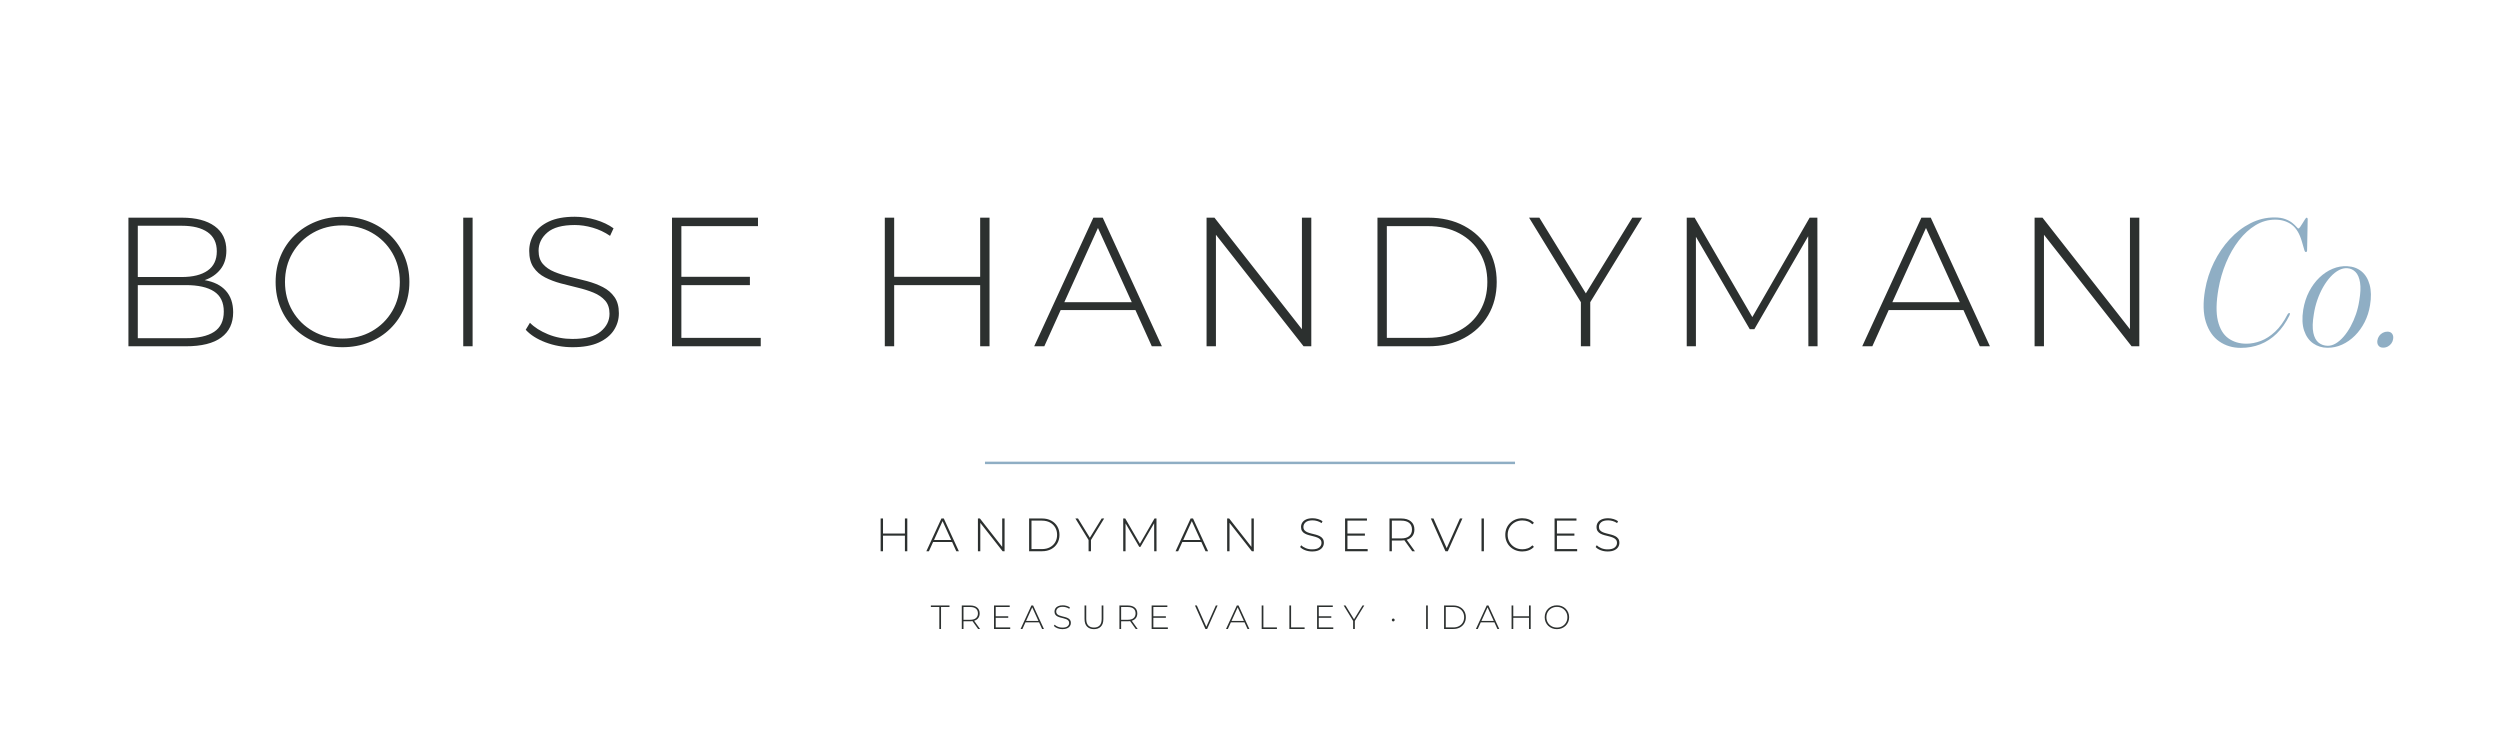
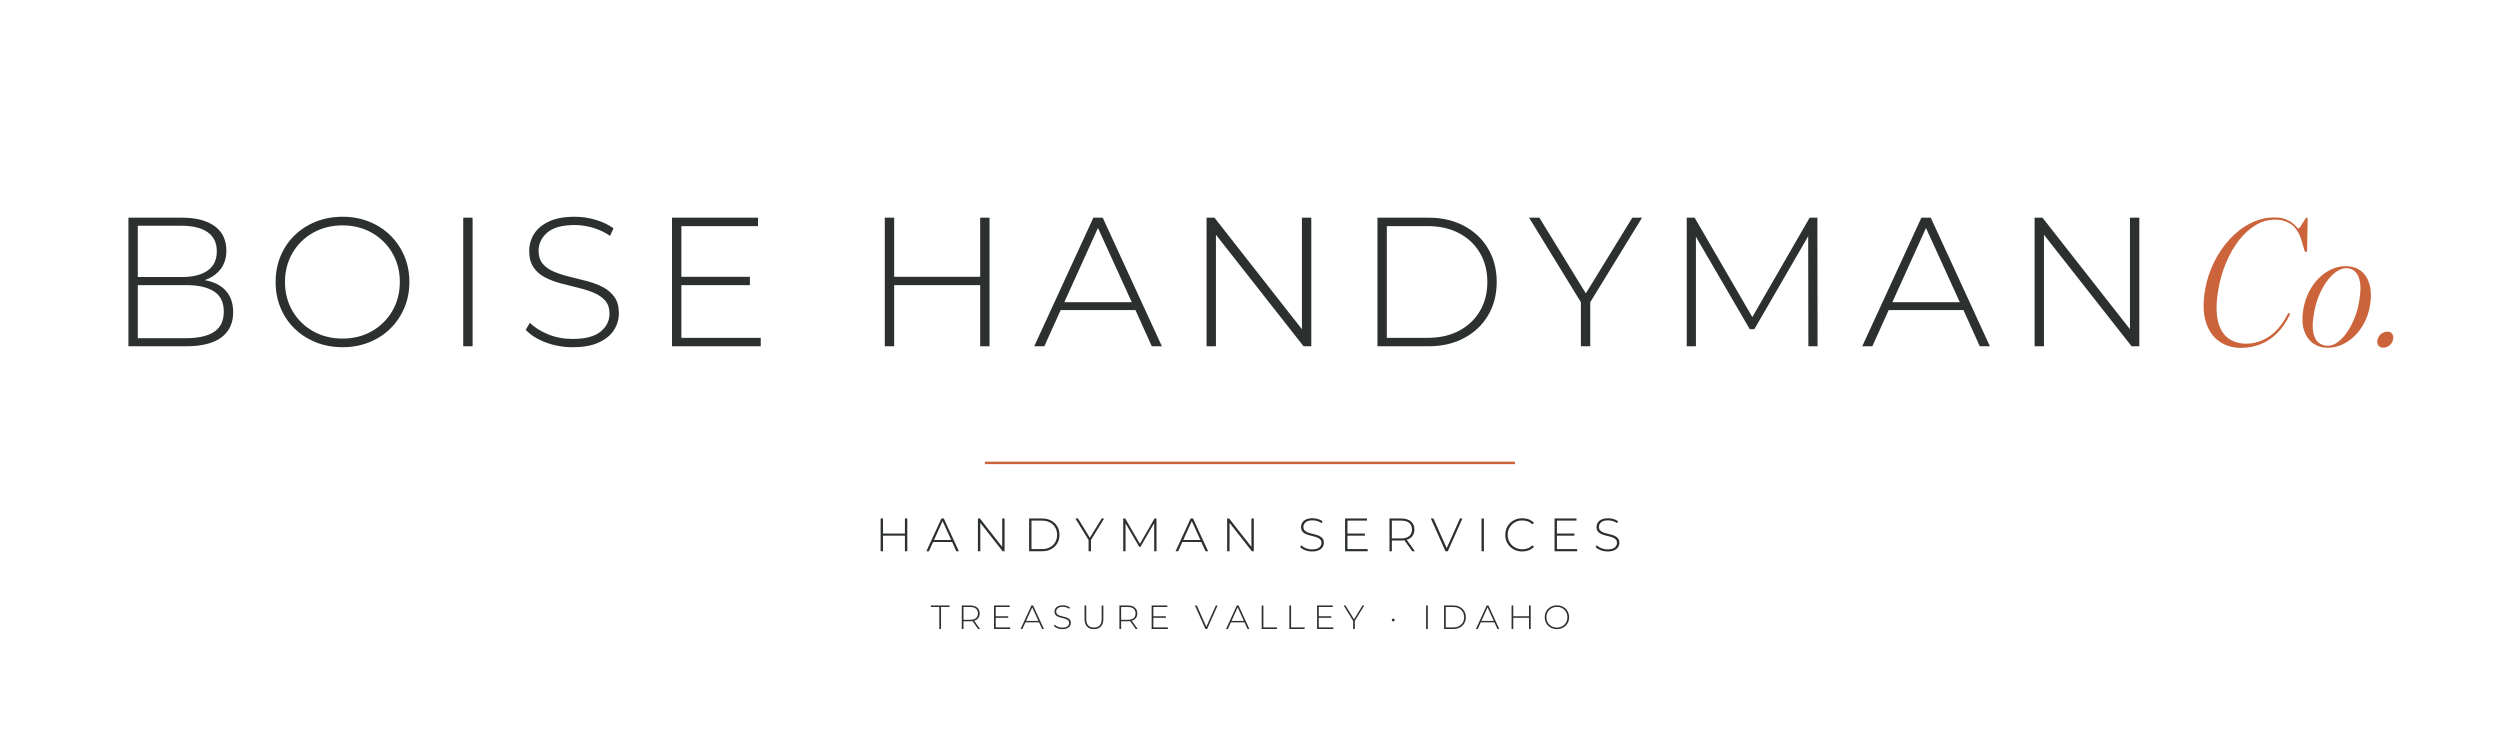
<svg xmlns="http://www.w3.org/2000/svg" width="1415" height="420" viewBox="0 0 1415 420" role="img" aria-label="Boise Handyman Co full wordmark, charcoal accent">
  <path d="M 105.136 196 L 72.688 196 L 72.688 123.2 L 103.056 123.2 Q 114.808 123.2 121.464 127.984 Q 128.12 132.768 128.12 141.816 L 128.12 141.816 Q 128.12 148.264 124.74 152.476 Q 121.36 156.688 115.848 158.56 L 115.848 158.56 Q 123.648 159.912 127.808 164.54 Q 131.968 169.168 131.968 176.76 L 131.968 176.76 Q 131.968 186.016 125.26 191.008 Q 118.552 196 105.136 196 L 105.136 196 M 77.992 161.368 L 77.992 191.424 L 105.136 191.424 Q 115.64 191.424 121.152 187.836 Q 126.664 184.248 126.664 176.344 L 126.664 176.344 Q 126.664 168.544 121.152 164.956 Q 115.64 161.368 105.136 161.368 L 105.136 161.368 L 77.992 161.368 M 77.992 127.776 L 77.992 156.792 L 102.848 156.792 Q 112.312 156.792 117.512 153.152 Q 122.712 149.512 122.712 142.232 L 122.712 142.232 Q 122.712 135.056 117.512 131.416 Q 112.312 127.776 102.848 127.776 L 102.848 127.776 L 77.992 127.776 M 193.855 196.52 L 193.855 196.52 Q 185.743 196.52 178.827 193.764 Q 171.911 191.008 166.763 186.016 Q 161.615 181.024 158.807 174.264 Q 155.999 167.504 155.999 159.6 L 155.999 159.6 Q 155.999 151.696 158.807 144.936 Q 161.615 138.176 166.763 133.184 Q 171.911 128.192 178.827 125.436 Q 185.743 122.68 193.855 122.68 L 193.855 122.68 Q 201.967 122.68 208.883 125.436 Q 215.799 128.192 220.895 133.184 Q 225.991 138.176 228.851 144.936 Q 231.711 151.696 231.711 159.6 L 231.711 159.6 Q 231.711 167.504 228.851 174.264 Q 225.991 181.024 220.895 186.016 Q 215.799 191.008 208.883 193.764 Q 201.967 196.52 193.855 196.52 M 193.855 191.632 L 193.855 191.632 Q 203.111 191.632 210.443 187.472 Q 217.775 183.312 222.039 176.032 Q 226.303 168.752 226.303 159.6 L 226.303 159.6 Q 226.303 150.448 222.039 143.168 Q 217.775 135.888 210.443 131.728 Q 203.111 127.568 193.855 127.568 L 193.855 127.568 Q 184.599 127.568 177.215 131.728 Q 169.831 135.888 165.567 143.168 Q 161.303 150.448 161.303 159.6 L 161.303 159.6 Q 161.303 168.752 165.567 176.032 Q 169.831 183.312 177.215 187.472 Q 184.599 191.632 193.855 191.632 M 267.495 196 L 262.191 196 L 262.191 123.2 L 267.495 123.2 L 267.495 196 M 324.078 196.52 L 324.078 196.52 Q 315.966 196.52 308.738 193.764 Q 301.51 191.008 297.558 186.64 L 297.558 186.64 L 299.95 182.688 Q 303.694 186.536 310.142 189.188 Q 316.59 191.84 323.974 191.84 L 323.974 191.84 Q 334.894 191.84 339.938 187.68 Q 344.982 183.52 344.982 177.592 L 344.982 177.592 Q 344.982 172.912 342.486 170.104 Q 339.99 167.296 335.934 165.632 Q 331.878 163.968 327.042 162.824 Q 322.206 161.68 317.37 160.38 Q 312.534 159.08 308.478 157 Q 304.422 154.92 301.978 151.332 Q 299.534 147.744 299.534 142.024 L 299.534 142.024 Q 299.534 136.824 302.238 132.456 Q 304.942 128.088 310.662 125.384 Q 316.382 122.68 325.326 122.68 L 325.326 122.68 Q 331.358 122.68 337.234 124.448 Q 343.11 126.216 347.27 129.232 L 347.27 129.232 L 345.294 133.496 Q 340.718 130.376 335.466 128.868 Q 330.214 127.36 325.326 127.36 L 325.326 127.36 Q 314.718 127.36 309.778 131.624 Q 304.838 135.888 304.838 141.92 L 304.838 141.92 Q 304.838 146.6 307.282 149.408 Q 309.726 152.216 313.782 153.88 Q 317.838 155.544 322.674 156.688 Q 327.51 157.832 332.346 159.132 Q 337.182 160.432 341.238 162.512 Q 345.294 164.592 347.79 168.128 Q 350.286 171.664 350.286 177.28 L 350.286 177.28 Q 350.286 182.48 347.478 186.848 Q 344.67 191.216 338.898 193.868 Q 333.126 196.52 324.078 196.52 M 430.582 196 L 380.35 196 L 380.35 123.2 L 429.022 123.2 L 429.022 127.984 L 385.654 127.984 L 385.654 156.688 L 424.446 156.688 L 424.446 161.368 L 385.654 161.368 L 385.654 191.216 L 430.582 191.216 L 430.582 196 M 560.077 196 L 554.773 196 L 554.773 161.368 L 506.101 161.368 L 506.101 196 L 500.797 196 L 500.797 123.2 L 506.101 123.2 L 506.101 156.688 L 554.773 156.688 L 554.773 123.2 L 560.077 123.2 L 560.077 196 M 591.076 196 L 585.356 196 L 618.844 123.2 L 624.148 123.2 L 657.636 196 L 651.916 196 L 642.66 175.512 L 600.332 175.512 L 591.076 196 M 621.444 129.024 L 602.412 171.04 L 640.58 171.04 L 621.444 129.024 M 688.219 196 L 682.915 196 L 682.915 123.2 L 687.387 123.2 L 736.891 186.328 L 736.891 123.2 L 742.195 123.2 L 742.195 196 L 737.827 196 L 688.219 132.872 L 688.219 196 M 808.451 196 L 779.643 196 L 779.643 123.2 L 808.451 123.2 Q 819.995 123.2 828.731 127.88 Q 837.467 132.56 842.303 140.776 Q 847.139 148.992 847.139 159.6 L 847.139 159.6 Q 847.139 170.208 842.303 178.424 Q 837.467 186.64 828.731 191.32 Q 819.995 196 808.451 196 L 808.451 196 M 784.947 127.984 L 784.947 191.216 L 808.035 191.216 Q 818.331 191.216 825.923 187.16 Q 833.515 183.104 837.675 175.98 Q 841.835 168.856 841.835 159.6 L 841.835 159.6 Q 841.835 150.344 837.675 143.22 Q 833.515 136.096 825.923 132.04 Q 818.331 127.984 808.035 127.984 L 808.035 127.984 L 784.947 127.984 M 900.082 196 L 894.778 196 L 894.778 171.04 L 865.45 123.2 L 871.274 123.2 L 897.586 166.048 L 923.898 123.2 L 929.41 123.2 L 900.082 171.04 L 900.082 196 M 959.89 196 L 954.69 196 L 954.69 123.2 L 959.162 123.2 L 991.818 179.464 L 1024.266 123.2 L 1028.634 123.2 L 1028.738 196 L 1023.538 196 L 1023.434 133.704 L 992.962 186.328 L 990.362 186.328 L 959.89 134.016 L 959.89 196 M 1059.737 196 L 1054.017 196 L 1087.505 123.2 L 1092.809 123.2 L 1126.297 196 L 1120.577 196 L 1111.321 175.512 L 1068.993 175.512 L 1059.737 196 M 1090.105 129.024 L 1071.073 171.04 L 1109.241 171.04 L 1090.105 129.024 M 1156.881 196 L 1151.577 196 L 1151.577 123.2 L 1156.049 123.2 L 1205.553 186.328 L 1205.553 123.2 L 1210.857 123.2 L 1210.857 196 L 1206.489 196 L 1156.881 132.872 L 1156.881 196" fill="#2C302F" />
  <g transform="translate(1246.217 196.000) scale(0.916954)">
-     <path d="M54.179 -20.517Q54.439 -20.304 54.414 -19.971Q54.388 -19.637 54.095 -19.026Q50.829 -12.34 46.274 -7.879Q41.719 -3.418 36.112 -1.222Q30.506 0.975 24.065 0.975Q16.517 0.975 10.785 -3.008Q5.053 -6.991 2.527 -14.939Q0 -22.888 2.008 -34.719Q3.535 -43.69 7.492 -51.761Q11.45 -59.833 17.226 -66.098Q23.003 -72.363 30.051 -75.949Q37.098 -79.535 44.795 -79.535Q48.827 -79.535 51.54 -78.507Q54.253 -77.478 55.912 -76.122Q57.572 -74.765 58.436 -73.737Q59.3 -72.708 59.61 -72.708Q60.058 -72.708 60.768 -73.727Q61.477 -74.746 62.27 -76.051Q63.063 -77.355 63.71 -78.374Q64.357 -79.393 64.675 -79.393Q64.992 -79.393 65.172 -79.144Q65.351 -78.895 65.362 -78.338L64.998 -59.183Q65.001 -58.677 64.806 -58.454Q64.611 -58.23 64.347 -58.186Q63.755 -58.111 63.376 -59.138L61.728 -64.825Q59.62 -72.077 55.392 -75.122Q51.163 -78.167 45.305 -78.167Q38.866 -78.167 33.166 -74.734Q27.466 -71.3 22.84 -65.31Q18.213 -59.32 14.977 -51.59Q11.74 -43.859 10.254 -35.258Q8.151 -23.099 9.931 -15.701Q11.711 -8.302 16.384 -4.951Q21.057 -1.599 27.533 -1.599Q31.915 -1.599 36.469 -3.329Q41.024 -5.06 45.259 -9.018Q49.494 -12.976 52.907 -19.658Q53.243 -20.19 53.603 -20.429Q53.962 -20.668 54.179 -20.517Z M89.849 -49.427Q95.039 -49.166 98.602 -46.225Q102.165 -43.284 103.609 -37.975Q105.052 -32.666 103.836 -25.275Q102.953 -19.744 100.528 -14.958Q98.103 -10.171 94.534 -6.599Q90.964 -3.027 86.609 -1.034Q82.254 0.96 77.503 0.915Q72.583 0.87 68.759 -1.788Q64.935 -4.445 63.173 -9.666Q61.411 -14.886 62.607 -22.556Q63.619 -28.729 66.229 -33.759Q68.839 -38.789 72.58 -42.389Q76.321 -45.989 80.759 -47.842Q85.197 -49.696 89.849 -49.427ZM77.686 -0.313Q80.204 -0.274 82.719 -1.773Q85.233 -3.273 87.561 -5.968Q89.889 -8.663 91.831 -12.207Q93.774 -15.75 95.162 -19.817Q96.551 -23.883 97.194 -28.156Q98.364 -34.983 97.685 -39.326Q97.007 -43.669 94.926 -45.818Q92.846 -47.968 89.825 -48.199Q87.23 -48.388 84.581 -46.982Q81.932 -45.575 79.467 -42.899Q77.001 -40.222 74.917 -36.586Q72.833 -32.949 71.33 -28.64Q69.827 -24.331 69.138 -19.685Q67.94 -12.562 68.844 -8.33Q69.748 -4.098 72.115 -2.232Q74.481 -0.366 77.686 -0.313Z M111.899 0.84Q109.963 0.84 109.012 -0.461Q108.062 -1.763 108.391 -3.676Q108.63 -5.158 109.492 -6.382Q110.355 -7.606 111.702 -8.325Q113.049 -9.043 114.572 -9.043Q116.572 -9.043 117.503 -7.713Q118.434 -6.383 118.098 -4.466Q117.903 -3.051 117.061 -1.844Q116.219 -0.637 114.9 0.102Q113.581 0.84 111.899 0.84Z" fill="#8FAEC4" />
+     <path d="M54.179 -20.517Q54.439 -20.304 54.414 -19.971Q54.388 -19.637 54.095 -19.026Q50.829 -12.34 46.274 -7.879Q41.719 -3.418 36.112 -1.222Q30.506 0.975 24.065 0.975Q16.517 0.975 10.785 -3.008Q5.053 -6.991 2.527 -14.939Q0 -22.888 2.008 -34.719Q3.535 -43.69 7.492 -51.761Q11.45 -59.833 17.226 -66.098Q23.003 -72.363 30.051 -75.949Q37.098 -79.535 44.795 -79.535Q48.827 -79.535 51.54 -78.507Q54.253 -77.478 55.912 -76.122Q57.572 -74.765 58.436 -73.737Q59.3 -72.708 59.61 -72.708Q60.058 -72.708 60.768 -73.727Q61.477 -74.746 62.27 -76.051Q63.063 -77.355 63.71 -78.374Q64.357 -79.393 64.675 -79.393Q64.992 -79.393 65.172 -79.144Q65.351 -78.895 65.362 -78.338L64.998 -59.183Q65.001 -58.677 64.806 -58.454Q64.611 -58.23 64.347 -58.186Q63.755 -58.111 63.376 -59.138L61.728 -64.825Q59.62 -72.077 55.392 -75.122Q51.163 -78.167 45.305 -78.167Q38.866 -78.167 33.166 -74.734Q27.466 -71.3 22.84 -65.31Q18.213 -59.32 14.977 -51.59Q11.74 -43.859 10.254 -35.258Q8.151 -23.099 9.931 -15.701Q11.711 -8.302 16.384 -4.951Q21.057 -1.599 27.533 -1.599Q31.915 -1.599 36.469 -3.329Q41.024 -5.06 45.259 -9.018Q49.494 -12.976 52.907 -19.658Q53.243 -20.19 53.603 -20.429Q53.962 -20.668 54.179 -20.517Z M89.849 -49.427Q95.039 -49.166 98.602 -46.225Q102.165 -43.284 103.609 -37.975Q105.052 -32.666 103.836 -25.275Q102.953 -19.744 100.528 -14.958Q98.103 -10.171 94.534 -6.599Q90.964 -3.027 86.609 -1.034Q82.254 0.96 77.503 0.915Q72.583 0.87 68.759 -1.788Q64.935 -4.445 63.173 -9.666Q61.411 -14.886 62.607 -22.556Q63.619 -28.729 66.229 -33.759Q68.839 -38.789 72.58 -42.389Q76.321 -45.989 80.759 -47.842Q85.197 -49.696 89.849 -49.427ZM77.686 -0.313Q80.204 -0.274 82.719 -1.773Q85.233 -3.273 87.561 -5.968Q89.889 -8.663 91.831 -12.207Q93.774 -15.75 95.162 -19.817Q96.551 -23.883 97.194 -28.156Q98.364 -34.983 97.685 -39.326Q97.007 -43.669 94.926 -45.818Q92.846 -47.968 89.825 -48.199Q87.23 -48.388 84.581 -46.982Q81.932 -45.575 79.467 -42.899Q77.001 -40.222 74.917 -36.586Q72.833 -32.949 71.33 -28.64Q69.827 -24.331 69.138 -19.685Q67.94 -12.562 68.844 -8.33Q69.748 -4.098 72.115 -2.232Q74.481 -0.366 77.686 -0.313Z M111.899 0.84Q109.963 0.84 109.012 -0.461Q108.062 -1.763 108.391 -3.676Q108.63 -5.158 109.492 -6.382Q110.355 -7.606 111.702 -8.325Q113.049 -9.043 114.572 -9.043Q116.572 -9.043 117.503 -7.713Q118.434 -6.383 118.098 -4.466Q117.903 -3.051 117.061 -1.844Q116.219 -0.637 114.9 0.102Q113.581 0.84 111.899 0.84Z" fill="#CB633B" />
  </g>
-   <line x1="557.5" y1="262" x2="857.5" y2="262" stroke="#8FAEC4" stroke-width="1.4" />
+   <line x1="557.5" y1="262" x2="857.5" y2="262" stroke="#CB633B" stroke-width="1.4" />
  <path d="M 513.532 312 L 512.181 312 L 512.181 303.18 L 499.786 303.18 L 499.786 312 L 498.435 312 L 498.435 293.46 L 499.786 293.46 L 499.786 301.988 L 512.181 301.988 L 512.181 293.46 L 513.532 293.46 L 513.532 312 M 525.768 312 L 524.312 312 L 532.84 293.46 L 534.191 293.46 L 542.719 312 L 541.262 312 L 538.905 306.782 L 528.125 306.782 L 525.768 312 M 533.502 294.943 L 528.655 305.643 L 538.375 305.643 L 533.502 294.943 M 554.85 312 L 553.499 312 L 553.499 293.46 L 554.638 293.46 L 567.245 309.537 L 567.245 293.46 L 568.596 293.46 L 568.596 312 L 567.483 312 L 554.85 295.923 L 554.85 312 M 589.811 312 L 582.474 312 L 582.474 293.46 L 589.811 293.46 Q 592.751 293.46 594.975 294.652 Q 597.2 295.844 598.432 297.936 Q 599.663 300.028 599.663 302.73 L 599.663 302.73 Q 599.663 305.432 598.432 307.524 Q 597.2 309.616 594.975 310.808 Q 592.751 312 589.811 312 L 589.811 312 M 583.825 294.678 L 583.825 310.782 L 589.705 310.782 Q 592.327 310.782 594.26 309.749 Q 596.194 308.716 597.253 306.901 Q 598.313 305.087 598.313 302.73 L 598.313 302.73 Q 598.313 300.373 597.253 298.558 Q 596.194 296.744 594.26 295.711 Q 592.327 294.678 589.705 294.678 L 589.705 294.678 L 583.825 294.678 M 617.488 312 L 616.138 312 L 616.138 305.643 L 608.669 293.46 L 610.152 293.46 L 616.853 304.372 L 623.554 293.46 L 624.957 293.46 L 617.488 305.643 L 617.488 312 M 637.061 312 L 635.737 312 L 635.737 293.46 L 636.876 293.46 L 645.192 307.789 L 653.456 293.46 L 654.568 293.46 L 654.595 312 L 653.27 312 L 653.244 296.135 L 645.484 309.537 L 644.822 309.537 L 637.061 296.215 L 637.061 312 M 666.831 312 L 665.374 312 L 673.903 293.46 L 675.254 293.46 L 683.782 312 L 682.325 312 L 679.968 306.782 L 669.188 306.782 L 666.831 312 M 674.565 294.943 L 669.718 305.643 L 679.438 305.643 L 674.565 294.943 M 695.913 312 L 694.562 312 L 694.562 293.46 L 695.701 293.46 L 708.308 309.537 L 708.308 293.46 L 709.659 293.46 L 709.659 312 L 708.546 312 L 695.913 295.923 L 695.913 312 M 742.633 312.132 L 742.633 312.132 Q 740.567 312.132 738.727 311.431 Q 736.886 310.729 735.879 309.616 L 735.879 309.616 L 736.489 308.61 Q 737.442 309.59 739.084 310.265 Q 740.726 310.941 742.607 310.941 L 742.607 310.941 Q 745.388 310.941 746.672 309.881 Q 747.957 308.822 747.957 307.312 L 747.957 307.312 Q 747.957 306.12 747.321 305.405 Q 746.686 304.69 745.653 304.266 Q 744.62 303.842 743.388 303.551 Q 742.157 303.26 740.925 302.929 Q 739.693 302.598 738.66 302.068 Q 737.627 301.538 737.005 300.624 Q 736.383 299.711 736.383 298.254 L 736.383 298.254 Q 736.383 296.93 737.071 295.817 Q 737.76 294.705 739.217 294.016 Q 740.673 293.328 742.951 293.328 L 742.951 293.328 Q 744.487 293.328 745.984 293.778 Q 747.48 294.228 748.54 294.996 L 748.54 294.996 L 748.036 296.082 Q 746.871 295.288 745.533 294.903 Q 744.196 294.519 742.951 294.519 L 742.951 294.519 Q 740.25 294.519 738.992 295.605 Q 737.733 296.691 737.733 298.227 L 737.733 298.227 Q 737.733 299.419 738.356 300.134 Q 738.978 300.85 740.011 301.273 Q 741.044 301.697 742.276 301.988 Q 743.507 302.28 744.739 302.611 Q 745.97 302.942 747.003 303.472 Q 748.036 304.001 748.672 304.902 Q 749.308 305.802 749.308 307.233 L 749.308 307.233 Q 749.308 308.557 748.593 309.669 Q 747.877 310.782 746.408 311.457 Q 744.938 312.132 742.633 312.132 M 774.098 312 L 761.306 312 L 761.306 293.46 L 773.701 293.46 L 773.701 294.678 L 762.656 294.678 L 762.656 301.988 L 772.536 301.988 L 772.536 303.18 L 762.656 303.18 L 762.656 310.782 L 774.098 310.782 L 774.098 312 M 787.791 312 L 786.441 312 L 786.441 293.46 L 793.089 293.46 Q 796.585 293.46 798.571 295.115 Q 800.558 296.771 800.558 299.711 L 800.558 299.711 Q 800.558 301.909 799.419 303.405 Q 798.28 304.902 796.187 305.511 L 796.187 305.511 L 800.849 312 L 799.313 312 L 794.89 305.802 Q 794.042 305.935 793.089 305.935 L 793.089 305.935 L 787.791 305.935 L 787.791 312 M 787.791 294.678 L 787.791 304.743 L 793.089 304.743 Q 796.081 304.743 797.631 303.419 Q 799.18 302.094 799.18 299.711 L 799.18 299.711 Q 799.18 297.3 797.631 295.989 Q 796.081 294.678 793.089 294.678 L 793.089 294.678 L 787.791 294.678 M 819.468 312 L 818.118 312 L 809.854 293.46 L 811.337 293.46 L 818.833 310.278 L 826.328 293.46 L 827.732 293.46 L 819.468 312 M 839.889 312 L 838.538 312 L 838.538 293.46 L 839.889 293.46 L 839.889 312 M 861.607 312.132 L 861.607 312.132 Q 859.541 312.132 857.793 311.431 Q 856.045 310.729 854.734 309.457 Q 853.423 308.186 852.708 306.464 Q 851.993 304.743 851.993 302.73 L 851.993 302.73 Q 851.993 300.691 852.708 298.982 Q 853.423 297.274 854.734 296.003 Q 856.045 294.731 857.793 294.029 Q 859.541 293.328 861.607 293.328 L 861.607 293.328 Q 863.567 293.328 865.275 293.963 Q 866.984 294.599 868.202 295.897 L 868.202 295.897 L 867.355 296.771 Q 866.163 295.605 864.719 295.089 Q 863.276 294.572 861.66 294.572 L 861.66 294.572 Q 859.276 294.572 857.396 295.645 Q 855.515 296.718 854.429 298.558 Q 853.344 300.399 853.344 302.73 L 853.344 302.73 Q 853.344 305.061 854.429 306.901 Q 855.515 308.742 857.396 309.815 Q 859.276 310.888 861.66 310.888 L 861.66 310.888 Q 863.276 310.888 864.719 310.358 Q 866.163 309.828 867.355 308.663 L 867.355 308.663 L 868.202 309.537 Q 866.984 310.835 865.275 311.484 Q 863.567 312.132 861.607 312.132 M 892.675 312 L 879.882 312 L 879.882 293.46 L 892.278 293.46 L 892.278 294.678 L 881.233 294.678 L 881.233 301.988 L 891.112 301.988 L 891.112 303.18 L 881.233 303.18 L 881.233 310.782 L 892.675 310.782 L 892.675 312 M 909.891 312.132 L 909.891 312.132 Q 907.825 312.132 905.984 311.431 Q 904.143 310.729 903.137 309.616 L 903.137 309.616 L 903.746 308.61 Q 904.699 309.59 906.341 310.265 Q 907.984 310.941 909.864 310.941 L 909.864 310.941 Q 912.645 310.941 913.93 309.881 Q 915.214 308.822 915.214 307.312 L 915.214 307.312 Q 915.214 306.12 914.579 305.405 Q 913.943 304.69 912.91 304.266 Q 911.877 303.842 910.645 303.551 Q 909.414 303.26 908.182 302.929 Q 906.951 302.598 905.918 302.068 Q 904.885 301.538 904.262 300.624 Q 903.64 299.711 903.64 298.254 L 903.64 298.254 Q 903.64 296.93 904.329 295.817 Q 905.017 294.705 906.474 294.016 Q 907.931 293.328 910.208 293.328 L 910.208 293.328 Q 911.745 293.328 913.241 293.778 Q 914.737 294.228 915.797 294.996 L 915.797 294.996 L 915.294 296.082 Q 914.128 295.288 912.791 294.903 Q 911.453 294.519 910.208 294.519 L 910.208 294.519 Q 907.507 294.519 906.249 295.605 Q 904.991 296.691 904.991 298.227 L 904.991 298.227 Q 904.991 299.419 905.613 300.134 Q 906.236 300.85 907.268 301.273 Q 908.301 301.697 909.533 301.988 Q 910.765 302.28 911.996 302.611 Q 913.228 302.942 914.261 303.472 Q 915.294 304.001 915.929 304.902 Q 916.565 305.802 916.565 307.233 L 916.565 307.233 Q 916.565 308.557 915.85 309.669 Q 915.135 310.782 913.665 311.457 Q 912.195 312.132 909.891 312.132" fill="#2C302F" />
  <path d="M 532.624 356 L 531.655 356 L 531.655 343.574 L 526.867 343.574 L 526.867 342.7 L 537.412 342.7 L 537.412 343.574 L 532.624 343.574 L 532.624 356 M 545.335 356 L 544.366 356 L 544.366 342.7 L 549.135 342.7 Q 551.643 342.7 553.068 343.887 Q 554.493 345.075 554.493 347.184 L 554.493 347.184 Q 554.493 348.761 553.676 349.834 Q 552.859 350.908 551.358 351.345 L 551.358 351.345 L 554.702 356 L 553.6 356 L 550.427 351.554 Q 549.819 351.649 549.135 351.649 L 549.135 351.649 L 545.335 351.649 L 545.335 356 M 545.335 343.574 L 545.335 350.794 L 549.135 350.794 Q 551.282 350.794 552.393 349.844 Q 553.505 348.894 553.505 347.184 L 553.505 347.184 Q 553.505 345.455 552.393 344.514 Q 551.282 343.574 549.135 343.574 L 549.135 343.574 L 545.335 343.574 M 571.783 356 L 562.606 356 L 562.606 342.7 L 571.498 342.7 L 571.498 343.574 L 563.575 343.574 L 563.575 348.818 L 570.662 348.818 L 570.662 349.673 L 563.575 349.673 L 563.575 355.126 L 571.783 355.126 L 571.783 356 M 578.699 356 L 577.654 356 L 583.772 342.7 L 584.741 342.7 L 590.859 356 L 589.814 356 L 588.123 352.257 L 580.39 352.257 L 578.699 356 M 584.247 343.764 L 580.77 351.44 L 587.743 351.44 L 584.247 343.764 M 601.328 356.095 L 601.328 356.095 Q 599.846 356.095 598.525 355.591 Q 597.205 355.088 596.483 354.29 L 596.483 354.29 L 596.92 353.568 Q 597.604 354.271 598.782 354.755 Q 599.96 355.24 601.309 355.24 L 601.309 355.24 Q 603.304 355.24 604.225 354.48 Q 605.147 353.72 605.147 352.637 L 605.147 352.637 Q 605.147 351.782 604.691 351.269 Q 604.235 350.756 603.494 350.452 Q 602.753 350.148 601.869 349.939 Q 600.986 349.73 600.102 349.493 Q 599.219 349.255 598.478 348.875 Q 597.737 348.495 597.29 347.839 Q 596.844 347.184 596.844 346.139 L 596.844 346.139 Q 596.844 345.189 597.338 344.391 Q 597.832 343.593 598.877 343.099 Q 599.922 342.605 601.556 342.605 L 601.556 342.605 Q 602.658 342.605 603.731 342.928 Q 604.805 343.251 605.565 343.802 L 605.565 343.802 L 605.204 344.581 Q 604.368 344.011 603.408 343.736 Q 602.449 343.46 601.556 343.46 L 601.556 343.46 Q 599.618 343.46 598.715 344.239 Q 597.813 345.018 597.813 346.12 L 597.813 346.12 Q 597.813 346.975 598.259 347.488 Q 598.706 348.001 599.447 348.305 Q 600.188 348.609 601.071 348.818 Q 601.955 349.027 602.838 349.264 Q 603.722 349.502 604.463 349.882 Q 605.204 350.262 605.66 350.908 Q 606.116 351.554 606.116 352.58 L 606.116 352.58 Q 606.116 353.53 605.603 354.328 Q 605.09 355.126 604.035 355.611 Q 602.981 356.095 601.328 356.095 M 619.169 356.095 L 619.169 356.095 Q 616.699 356.095 615.274 354.651 Q 613.849 353.207 613.849 350.357 L 613.849 350.357 L 613.849 342.7 L 614.818 342.7 L 614.818 350.319 Q 614.818 352.808 615.958 354.005 Q 617.098 355.202 619.188 355.202 L 619.188 355.202 Q 621.259 355.202 622.399 354.005 Q 623.539 352.808 623.539 350.319 L 623.539 350.319 L 623.539 342.7 L 624.508 342.7 L 624.508 350.357 Q 624.508 353.207 623.083 354.651 Q 621.658 356.095 619.169 356.095 M 634.559 356 L 633.59 356 L 633.59 342.7 L 638.359 342.7 Q 640.867 342.7 642.292 343.887 Q 643.717 345.075 643.717 347.184 L 643.717 347.184 Q 643.717 348.761 642.9 349.834 Q 642.083 350.908 640.582 351.345 L 640.582 351.345 L 643.926 356 L 642.824 356 L 639.651 351.554 Q 639.043 351.649 638.359 351.649 L 638.359 351.649 L 634.559 351.649 L 634.559 356 M 634.559 343.574 L 634.559 350.794 L 638.359 350.794 Q 640.506 350.794 641.617 349.844 Q 642.729 348.894 642.729 347.184 L 642.729 347.184 Q 642.729 345.455 641.617 344.514 Q 640.506 343.574 638.359 343.574 L 638.359 343.574 L 634.559 343.574 M 661.007 356 L 651.83 356 L 651.83 342.7 L 660.722 342.7 L 660.722 343.574 L 652.799 343.574 L 652.799 348.818 L 659.886 348.818 L 659.886 349.673 L 652.799 349.673 L 652.799 355.126 L 661.007 355.126 L 661.007 356 M 683.237 356 L 682.268 356 L 676.34 342.7 L 677.404 342.7 L 682.781 354.765 L 688.158 342.7 L 689.165 342.7 L 683.237 356 M 694.979 356 L 693.934 356 L 700.052 342.7 L 701.021 342.7 L 707.139 356 L 706.094 356 L 704.403 352.257 L 696.67 352.257 L 694.979 356 M 700.527 343.764 L 697.05 351.44 L 704.023 351.44 L 700.527 343.764 M 722.738 356 L 714.112 356 L 714.112 342.7 L 715.081 342.7 L 715.081 355.126 L 722.738 355.126 L 722.738 356 M 738.413 356 L 729.787 356 L 729.787 342.7 L 730.756 342.7 L 730.756 355.126 L 738.413 355.126 L 738.413 356 M 754.639 356 L 745.462 356 L 745.462 342.7 L 754.354 342.7 L 754.354 343.574 L 746.431 343.574 L 746.431 348.818 L 753.518 348.818 L 753.518 349.673 L 746.431 349.673 L 746.431 355.126 L 754.639 355.126 L 754.639 356 M 766.837 356 L 765.868 356 L 765.868 351.44 L 760.51 342.7 L 761.574 342.7 L 766.381 350.528 L 771.188 342.7 L 772.195 342.7 L 766.837 351.44 L 766.837 356 M 788.573 351.725 L 788.573 351.725 Q 788.231 351.725 788.003 351.488 Q 787.775 351.25 787.775 350.908 L 787.775 350.908 Q 787.775 350.547 788.003 350.319 Q 788.231 350.091 788.573 350.091 L 788.573 350.091 Q 788.896 350.091 789.133 350.319 Q 789.371 350.547 789.371 350.908 L 789.371 350.908 Q 789.371 351.25 789.133 351.488 Q 788.896 351.725 788.573 351.725 M 808.143 356 L 807.174 356 L 807.174 342.7 L 808.143 342.7 L 808.143 356 M 822.602 356 L 817.339 356 L 817.339 342.7 L 822.602 342.7 Q 824.711 342.7 826.307 343.555 Q 827.903 344.41 828.786 345.911 Q 829.67 347.412 829.67 349.35 L 829.67 349.35 Q 829.67 351.288 828.786 352.789 Q 827.903 354.29 826.307 355.145 Q 824.711 356 822.602 356 L 822.602 356 M 818.308 343.574 L 818.308 355.126 L 822.526 355.126 Q 824.407 355.126 825.794 354.385 Q 827.181 353.644 827.941 352.342 Q 828.701 351.041 828.701 349.35 L 828.701 349.35 Q 828.701 347.659 827.941 346.358 Q 827.181 345.056 825.794 344.315 Q 824.407 343.574 822.526 343.574 L 822.526 343.574 L 818.308 343.574 M 836.415 356 L 835.37 356 L 841.488 342.7 L 842.457 342.7 L 848.575 356 L 847.53 356 L 845.839 352.257 L 838.106 352.257 L 836.415 356 M 841.963 343.764 L 838.486 351.44 L 845.459 351.44 L 841.963 343.764 M 866.378 356 L 865.409 356 L 865.409 349.673 L 856.517 349.673 L 856.517 356 L 855.548 356 L 855.548 342.7 L 856.517 342.7 L 856.517 348.818 L 865.409 348.818 L 865.409 342.7 L 866.378 342.7 L 866.378 356 M 881.217 356.095 L 881.217 356.095 Q 879.735 356.095 878.471 355.591 Q 877.208 355.088 876.267 354.176 Q 875.327 353.264 874.814 352.029 Q 874.301 350.794 874.301 349.35 L 874.301 349.35 Q 874.301 347.906 874.814 346.671 Q 875.327 345.436 876.267 344.524 Q 877.208 343.612 878.471 343.108 Q 879.735 342.605 881.217 342.605 L 881.217 342.605 Q 882.699 342.605 883.962 343.108 Q 885.226 343.612 886.157 344.524 Q 887.088 345.436 887.61 346.671 Q 888.133 347.906 888.133 349.35 L 888.133 349.35 Q 888.133 350.794 887.61 352.029 Q 887.088 353.264 886.157 354.176 Q 885.226 355.088 883.962 355.591 Q 882.699 356.095 881.217 356.095 M 881.217 355.202 L 881.217 355.202 Q 882.908 355.202 884.247 354.442 Q 885.587 353.682 886.366 352.352 Q 887.145 351.022 887.145 349.35 L 887.145 349.35 Q 887.145 347.678 886.366 346.348 Q 885.587 345.018 884.247 344.258 Q 882.908 343.498 881.217 343.498 L 881.217 343.498 Q 879.526 343.498 878.177 344.258 Q 876.828 345.018 876.049 346.348 Q 875.27 347.678 875.27 349.35 L 875.27 349.35 Q 875.27 351.022 876.049 352.352 Q 876.828 353.682 878.177 354.442 Q 879.526 355.202 881.217 355.202" fill="#2C302F" />
</svg>
